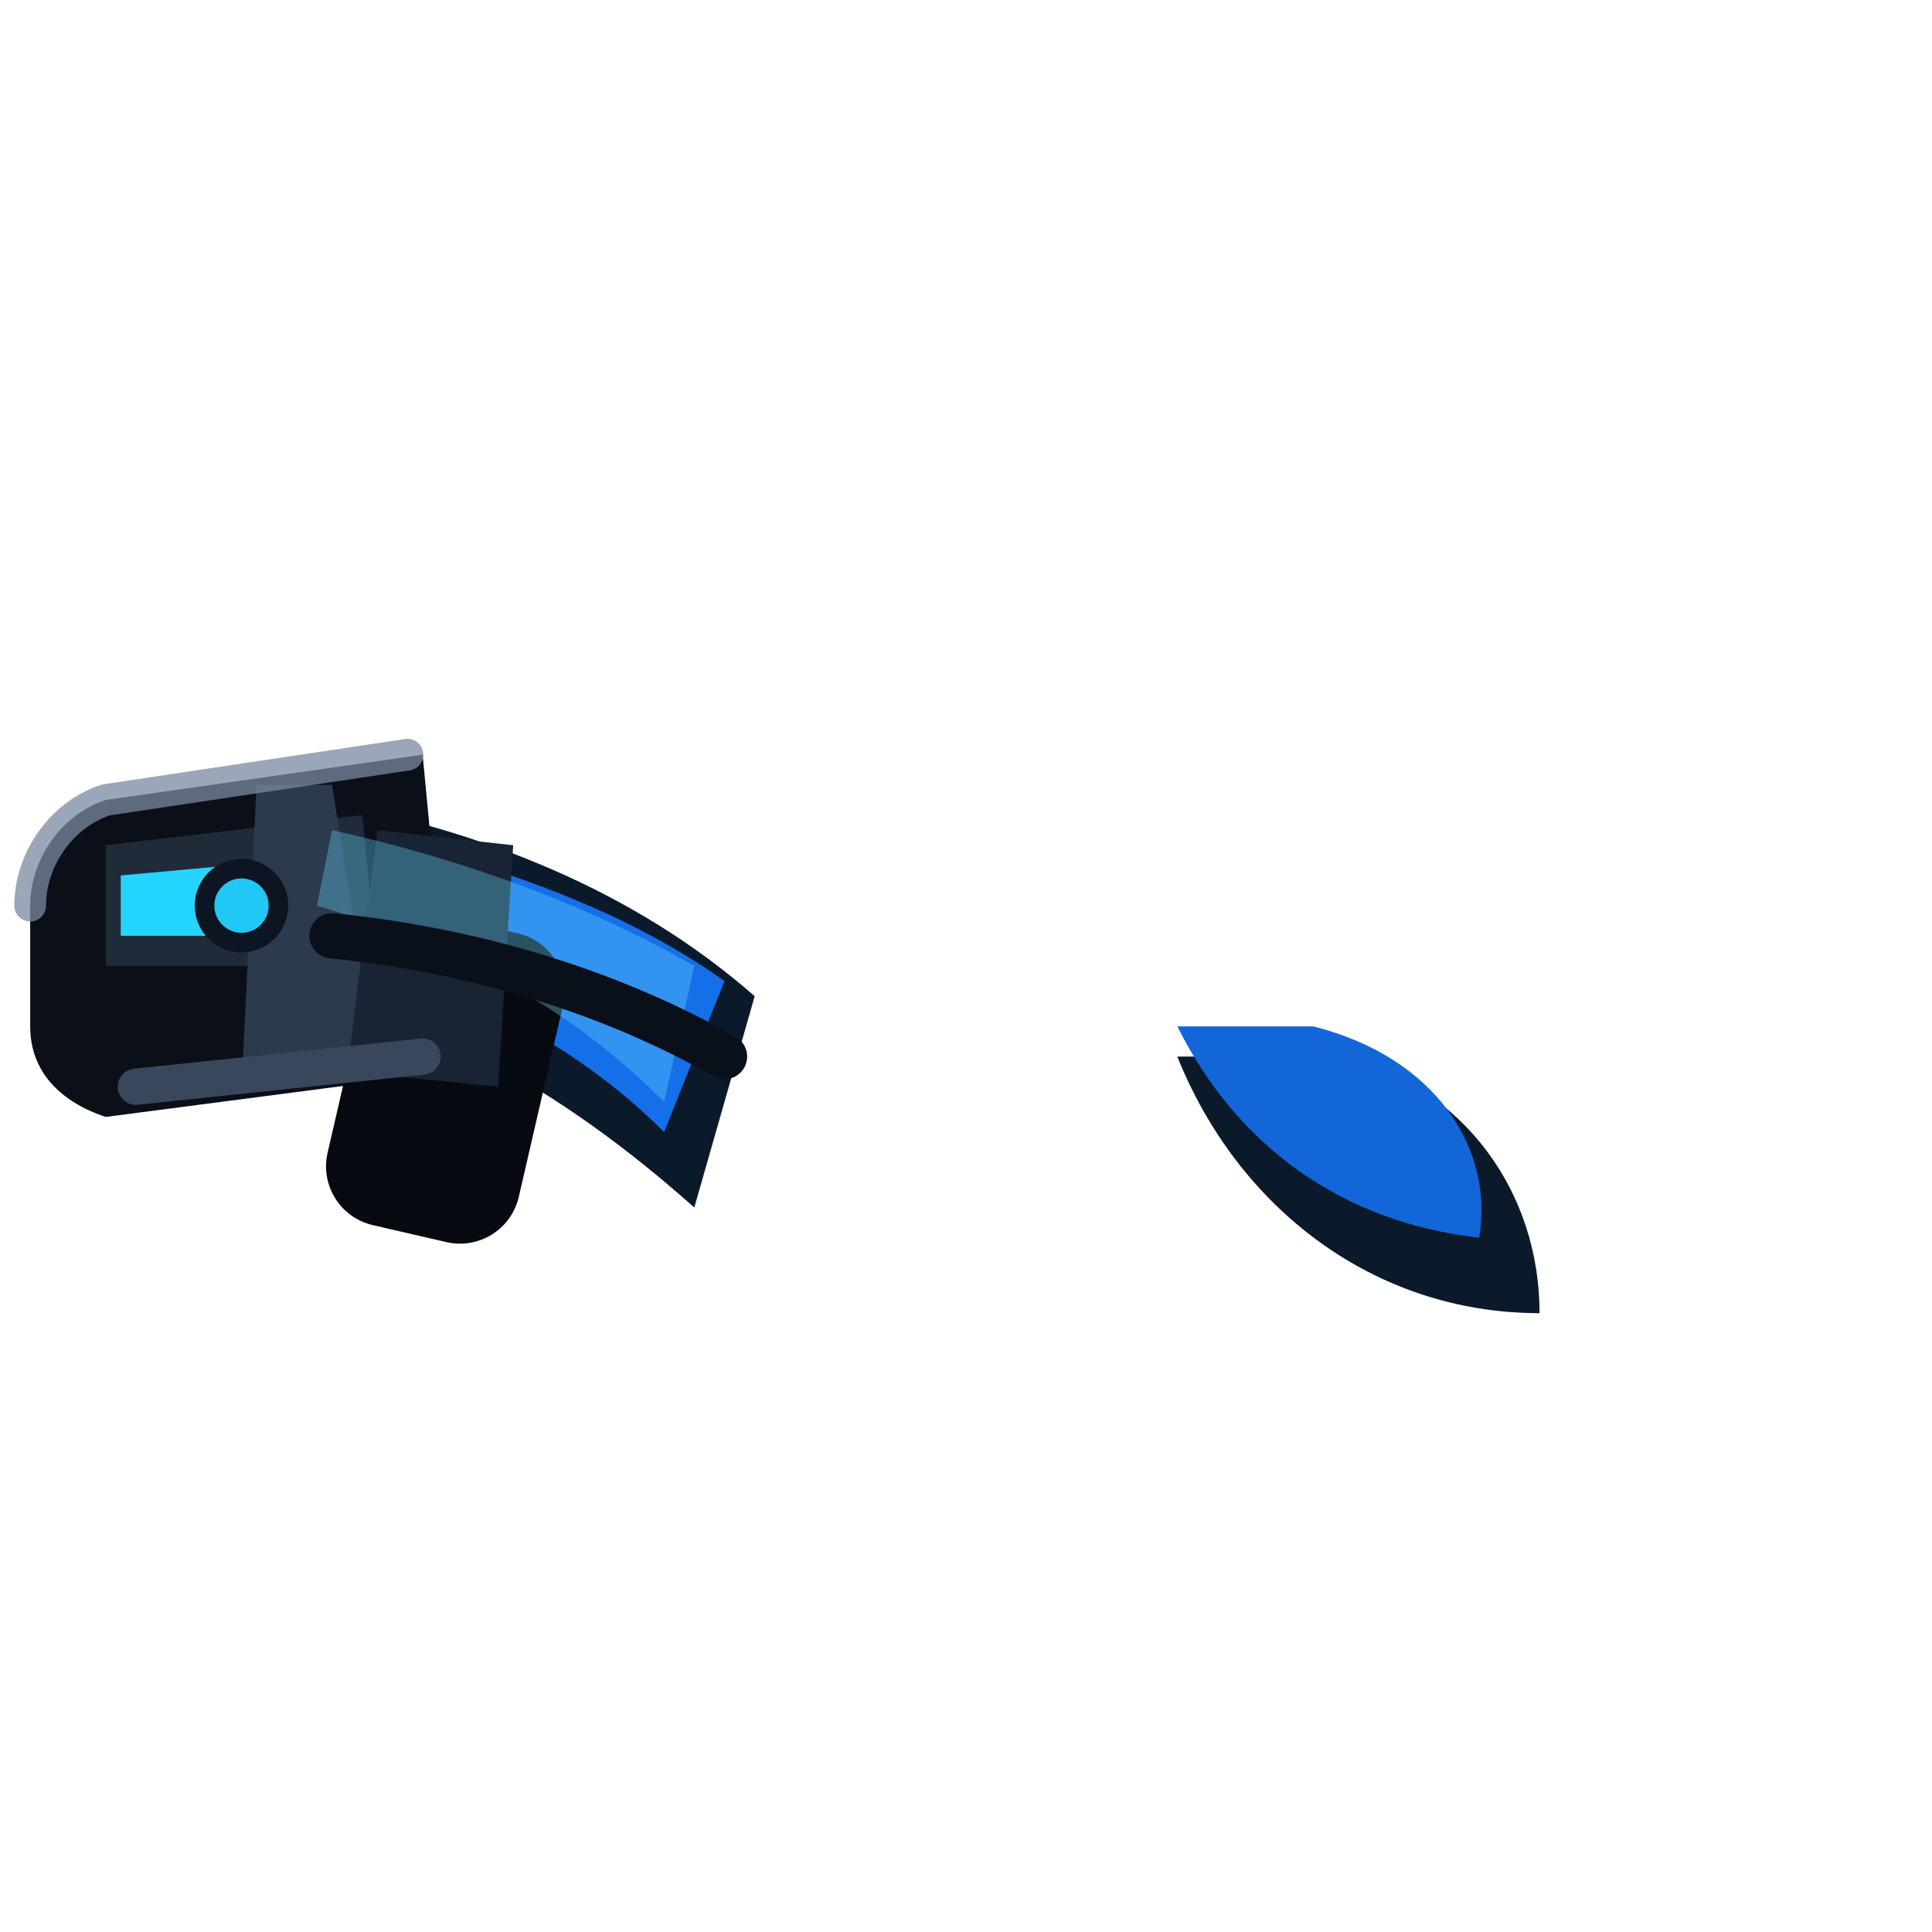
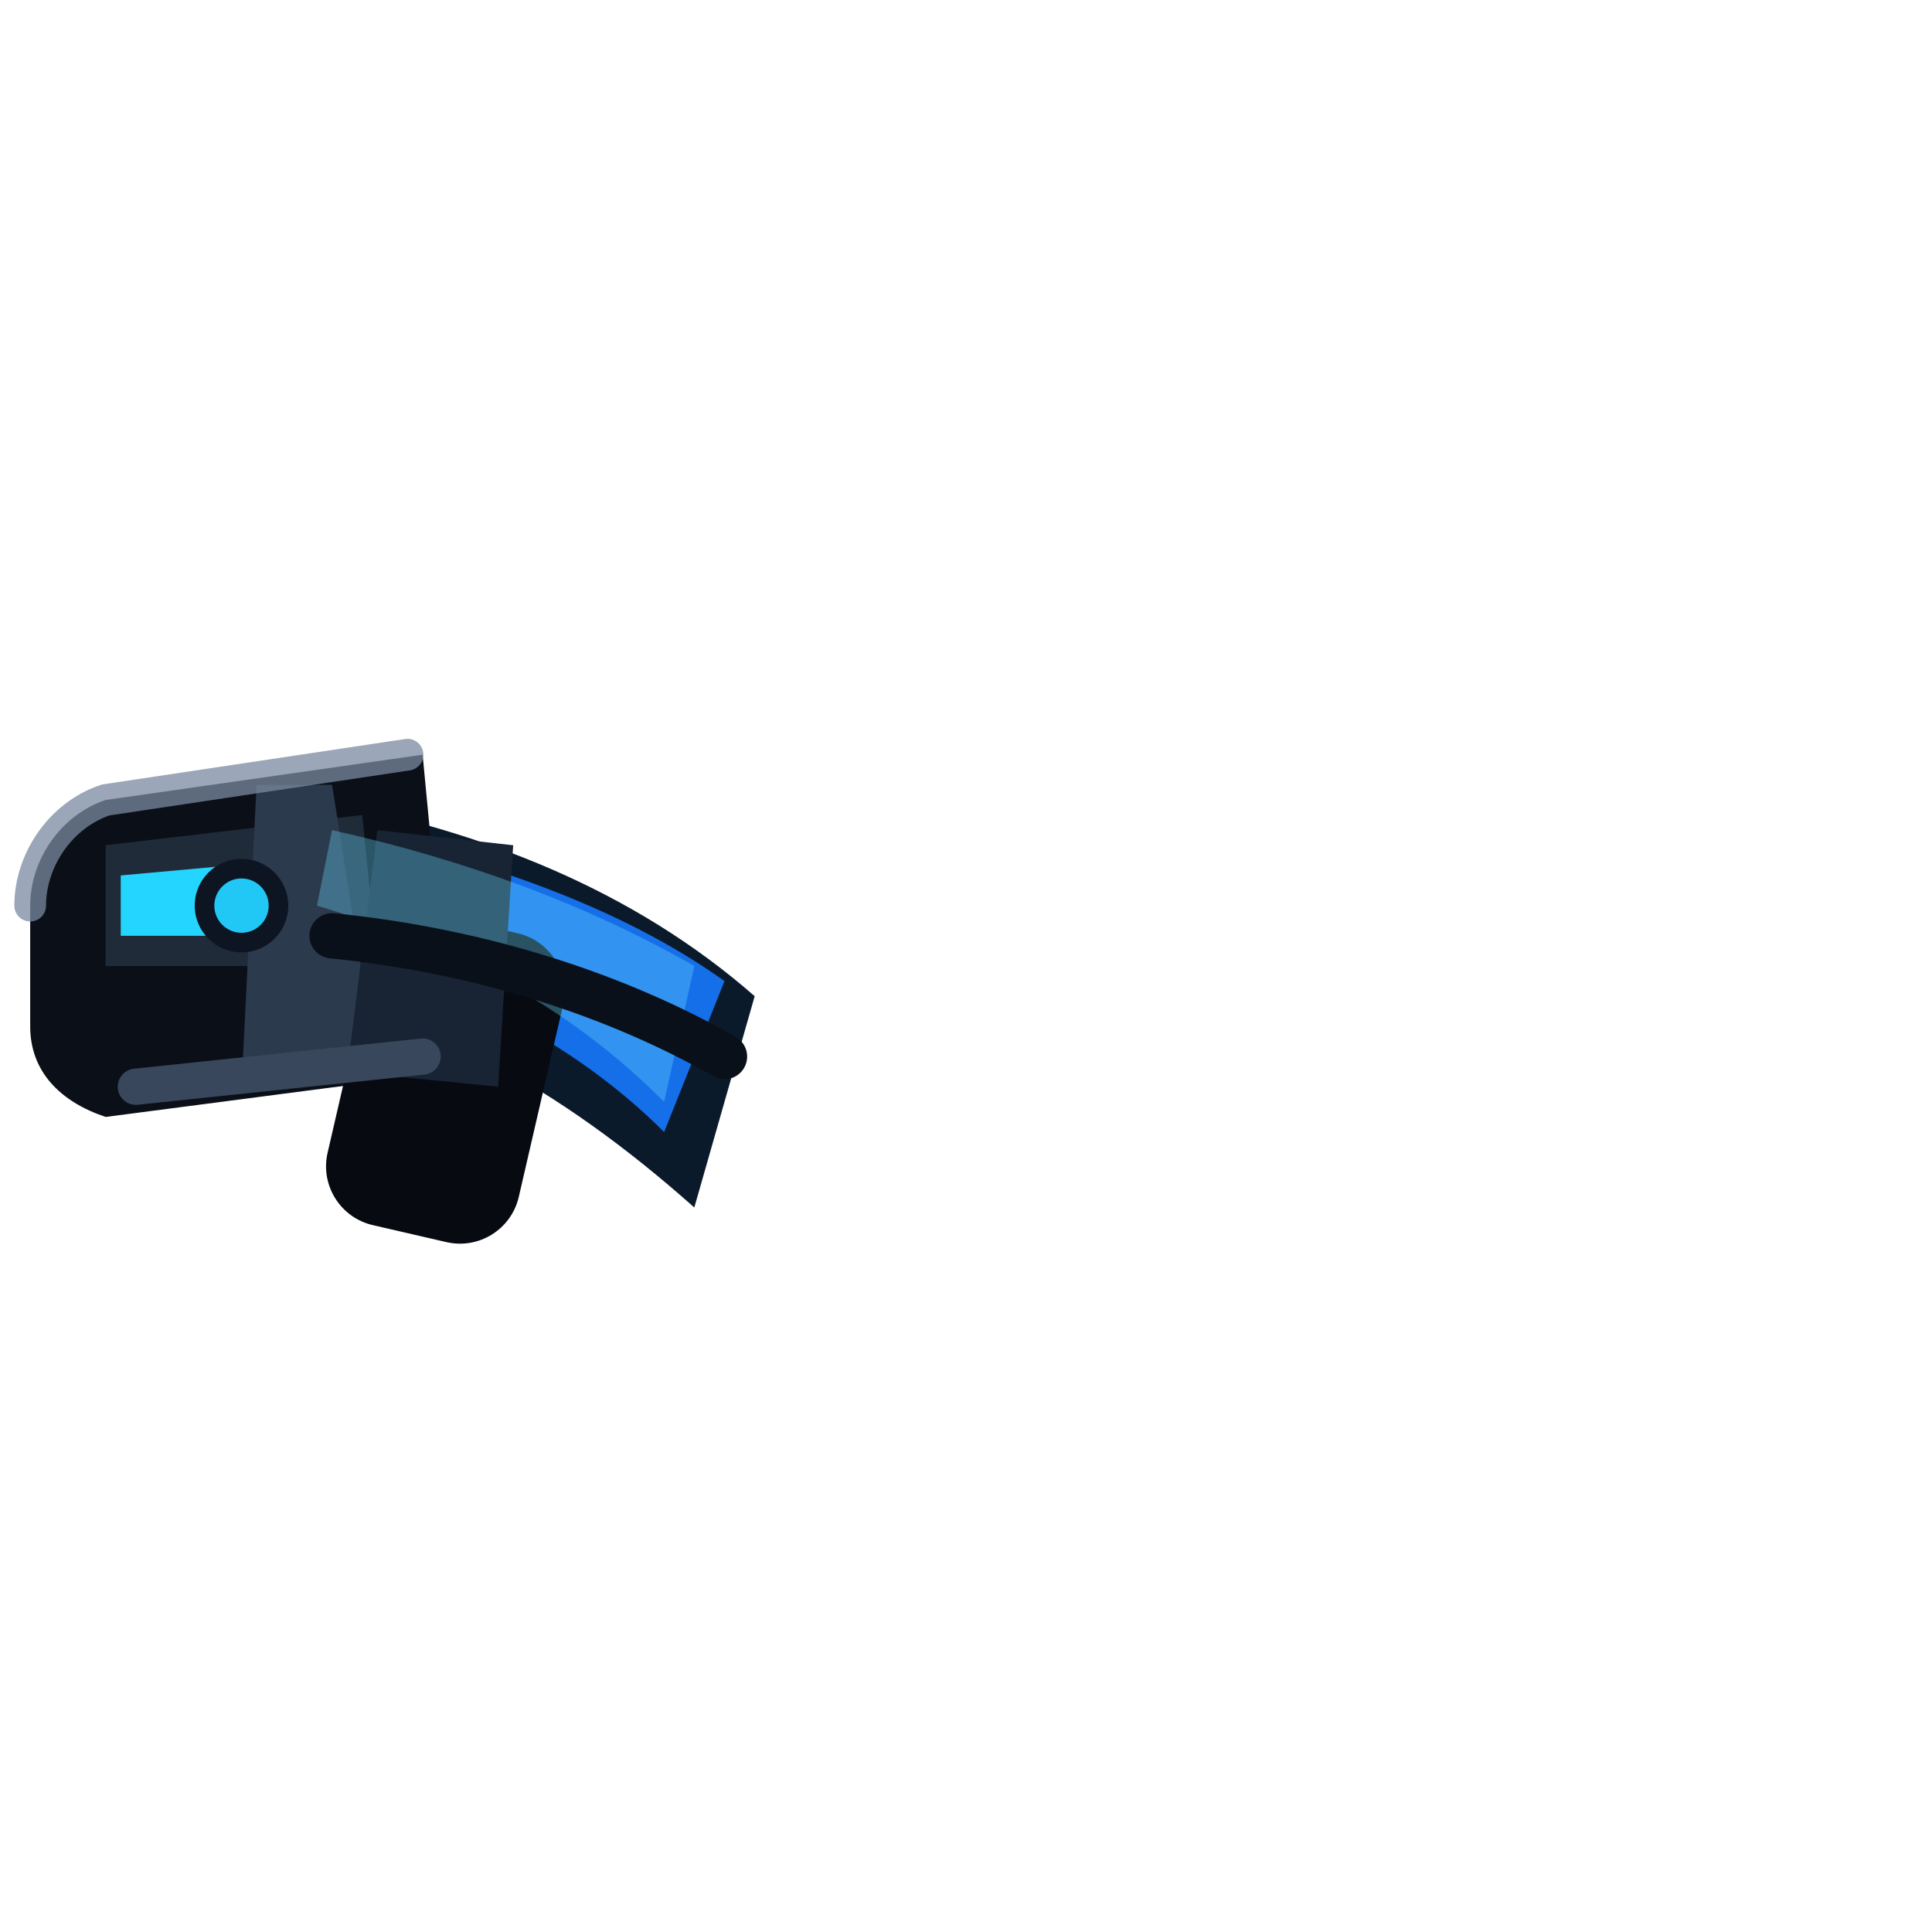
<svg xmlns="http://www.w3.org/2000/svg" viewBox="0 0 128 128">
  <g id="arms_and_gun" transform="matrix(-1 0 0 1 128 0)">
-     <path d="M39 70 C31 72 26 79 26 87 C37 87 46 80 50 70 Z" fill="#0b1a2b" />
-     <path d="M41 68 C33 70 29 76 30 82 C39 81 46 76 50 68 Z" fill="#1266d8" />
    <path d="M78 66 C86 59 96 55 107 53 L111 65 C100 67 91 72 82 80 Z" fill="#0b1a2b" />
    <path d="M80 65 C87 60 96 57 105 55 L108 62 C98 65 90 69 84 75 Z" fill="#156fe8" />
    <path d="M100 50 L121 53 C124 54 126 57 126 60 L126 68 C126 71 124 73 121 74 L98 71 Z" fill="#0b1018" />
    <path d="M104 54 L121 56 L121 64 L103 64 Z" fill="#202b39" />
    <path d="M109 57 L120 58 L120 62 L108 62 Z" fill="#24d5ff" />
    <path d="M106 52 L111 52 L112 72 L103 71 Z" fill="#2c3a4d" />
    <rect x="92" y="61" width="13" height="21" rx="4" transform="rotate(-13 98.5 71.5)" fill="#070b11" />
    <path d="M94 56 L103 55 L105 71 L95 72 Z" fill="#182334" />
    <circle cx="112" cy="60" r="3.1" fill="#0d1522" />
    <circle cx="112" cy="60" r="1.8" fill="#21c8f6" />
    <path d="M101 50 L121 53 C124 54 126 57 126 60" fill="none" stroke="#798aa0" stroke-width="2.1" stroke-linecap="round" opacity="0.75" />
    <path d="M100 70 L119 72" fill="none" stroke="#38475c" stroke-width="2.4" stroke-linecap="round" />
    <path d="M82 64 C89 60 97 57 106 55 L107 60 C97 63 90 67 84 73 Z" fill="#69ddff" opacity="0.34" />
    <path d="M80 70 C87 66 96 63 106 62" fill="none" stroke="#0a101a" stroke-width="3" stroke-linecap="round" />
  </g>
</svg>
